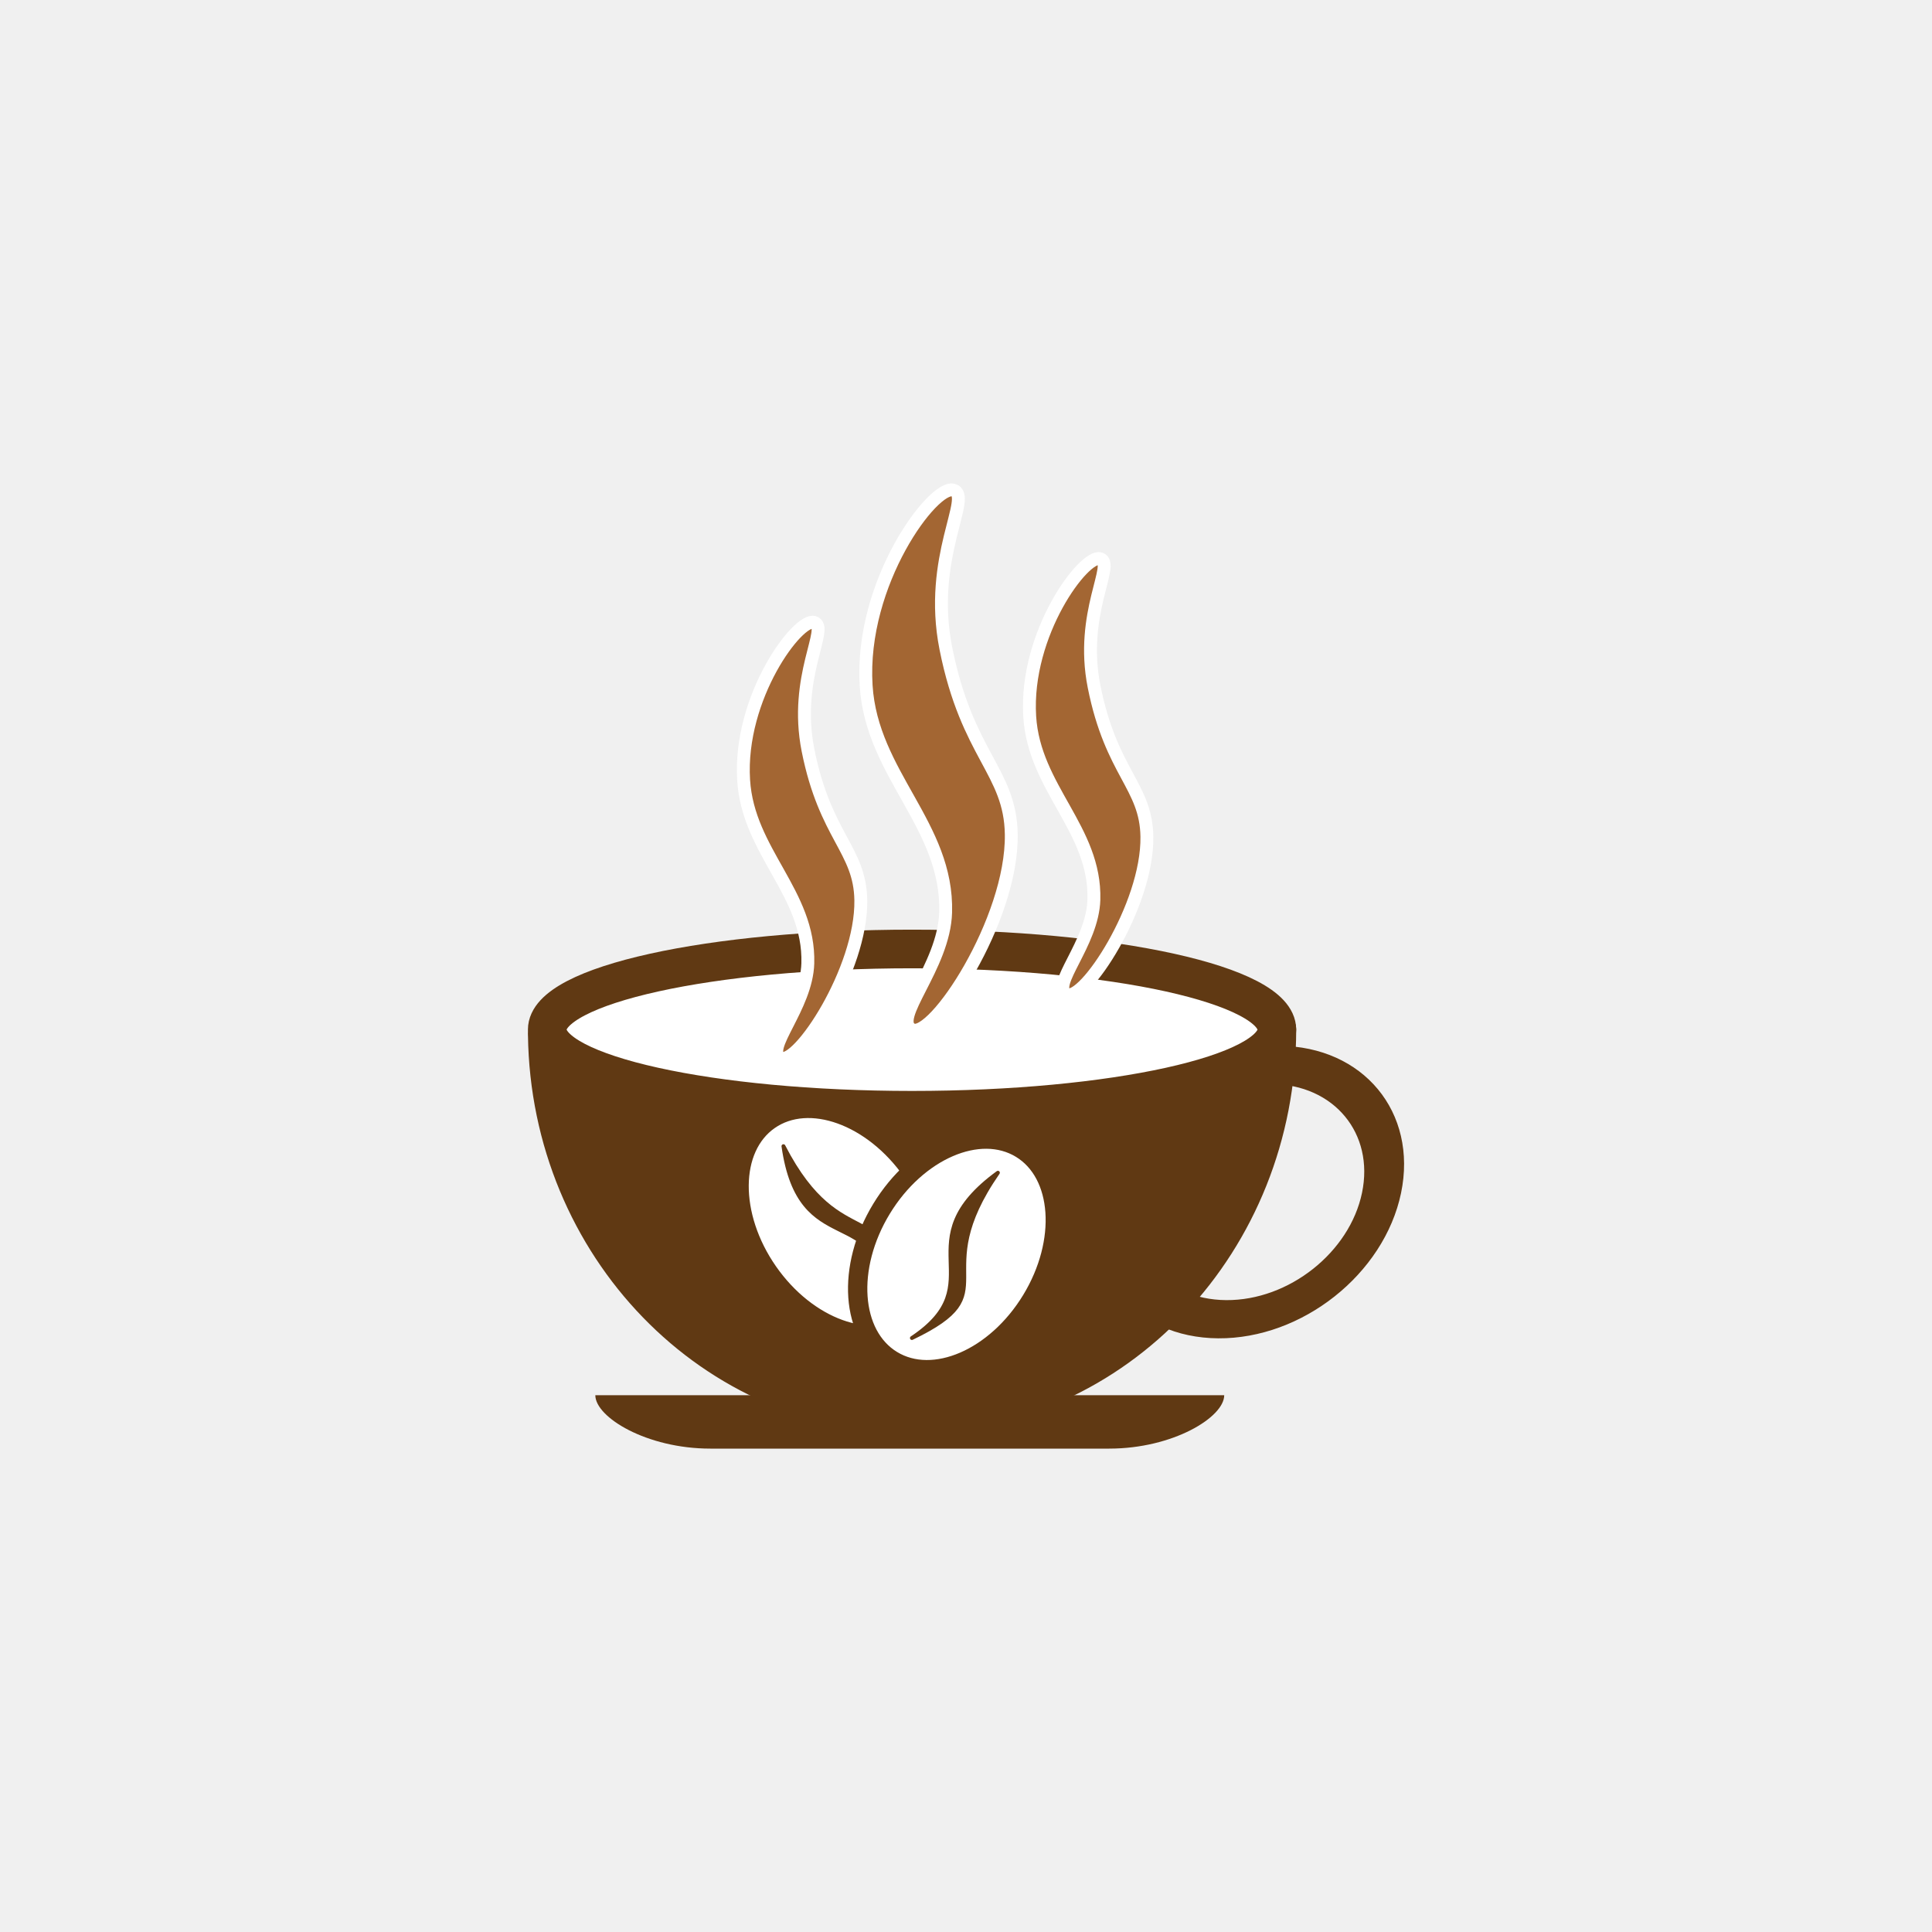
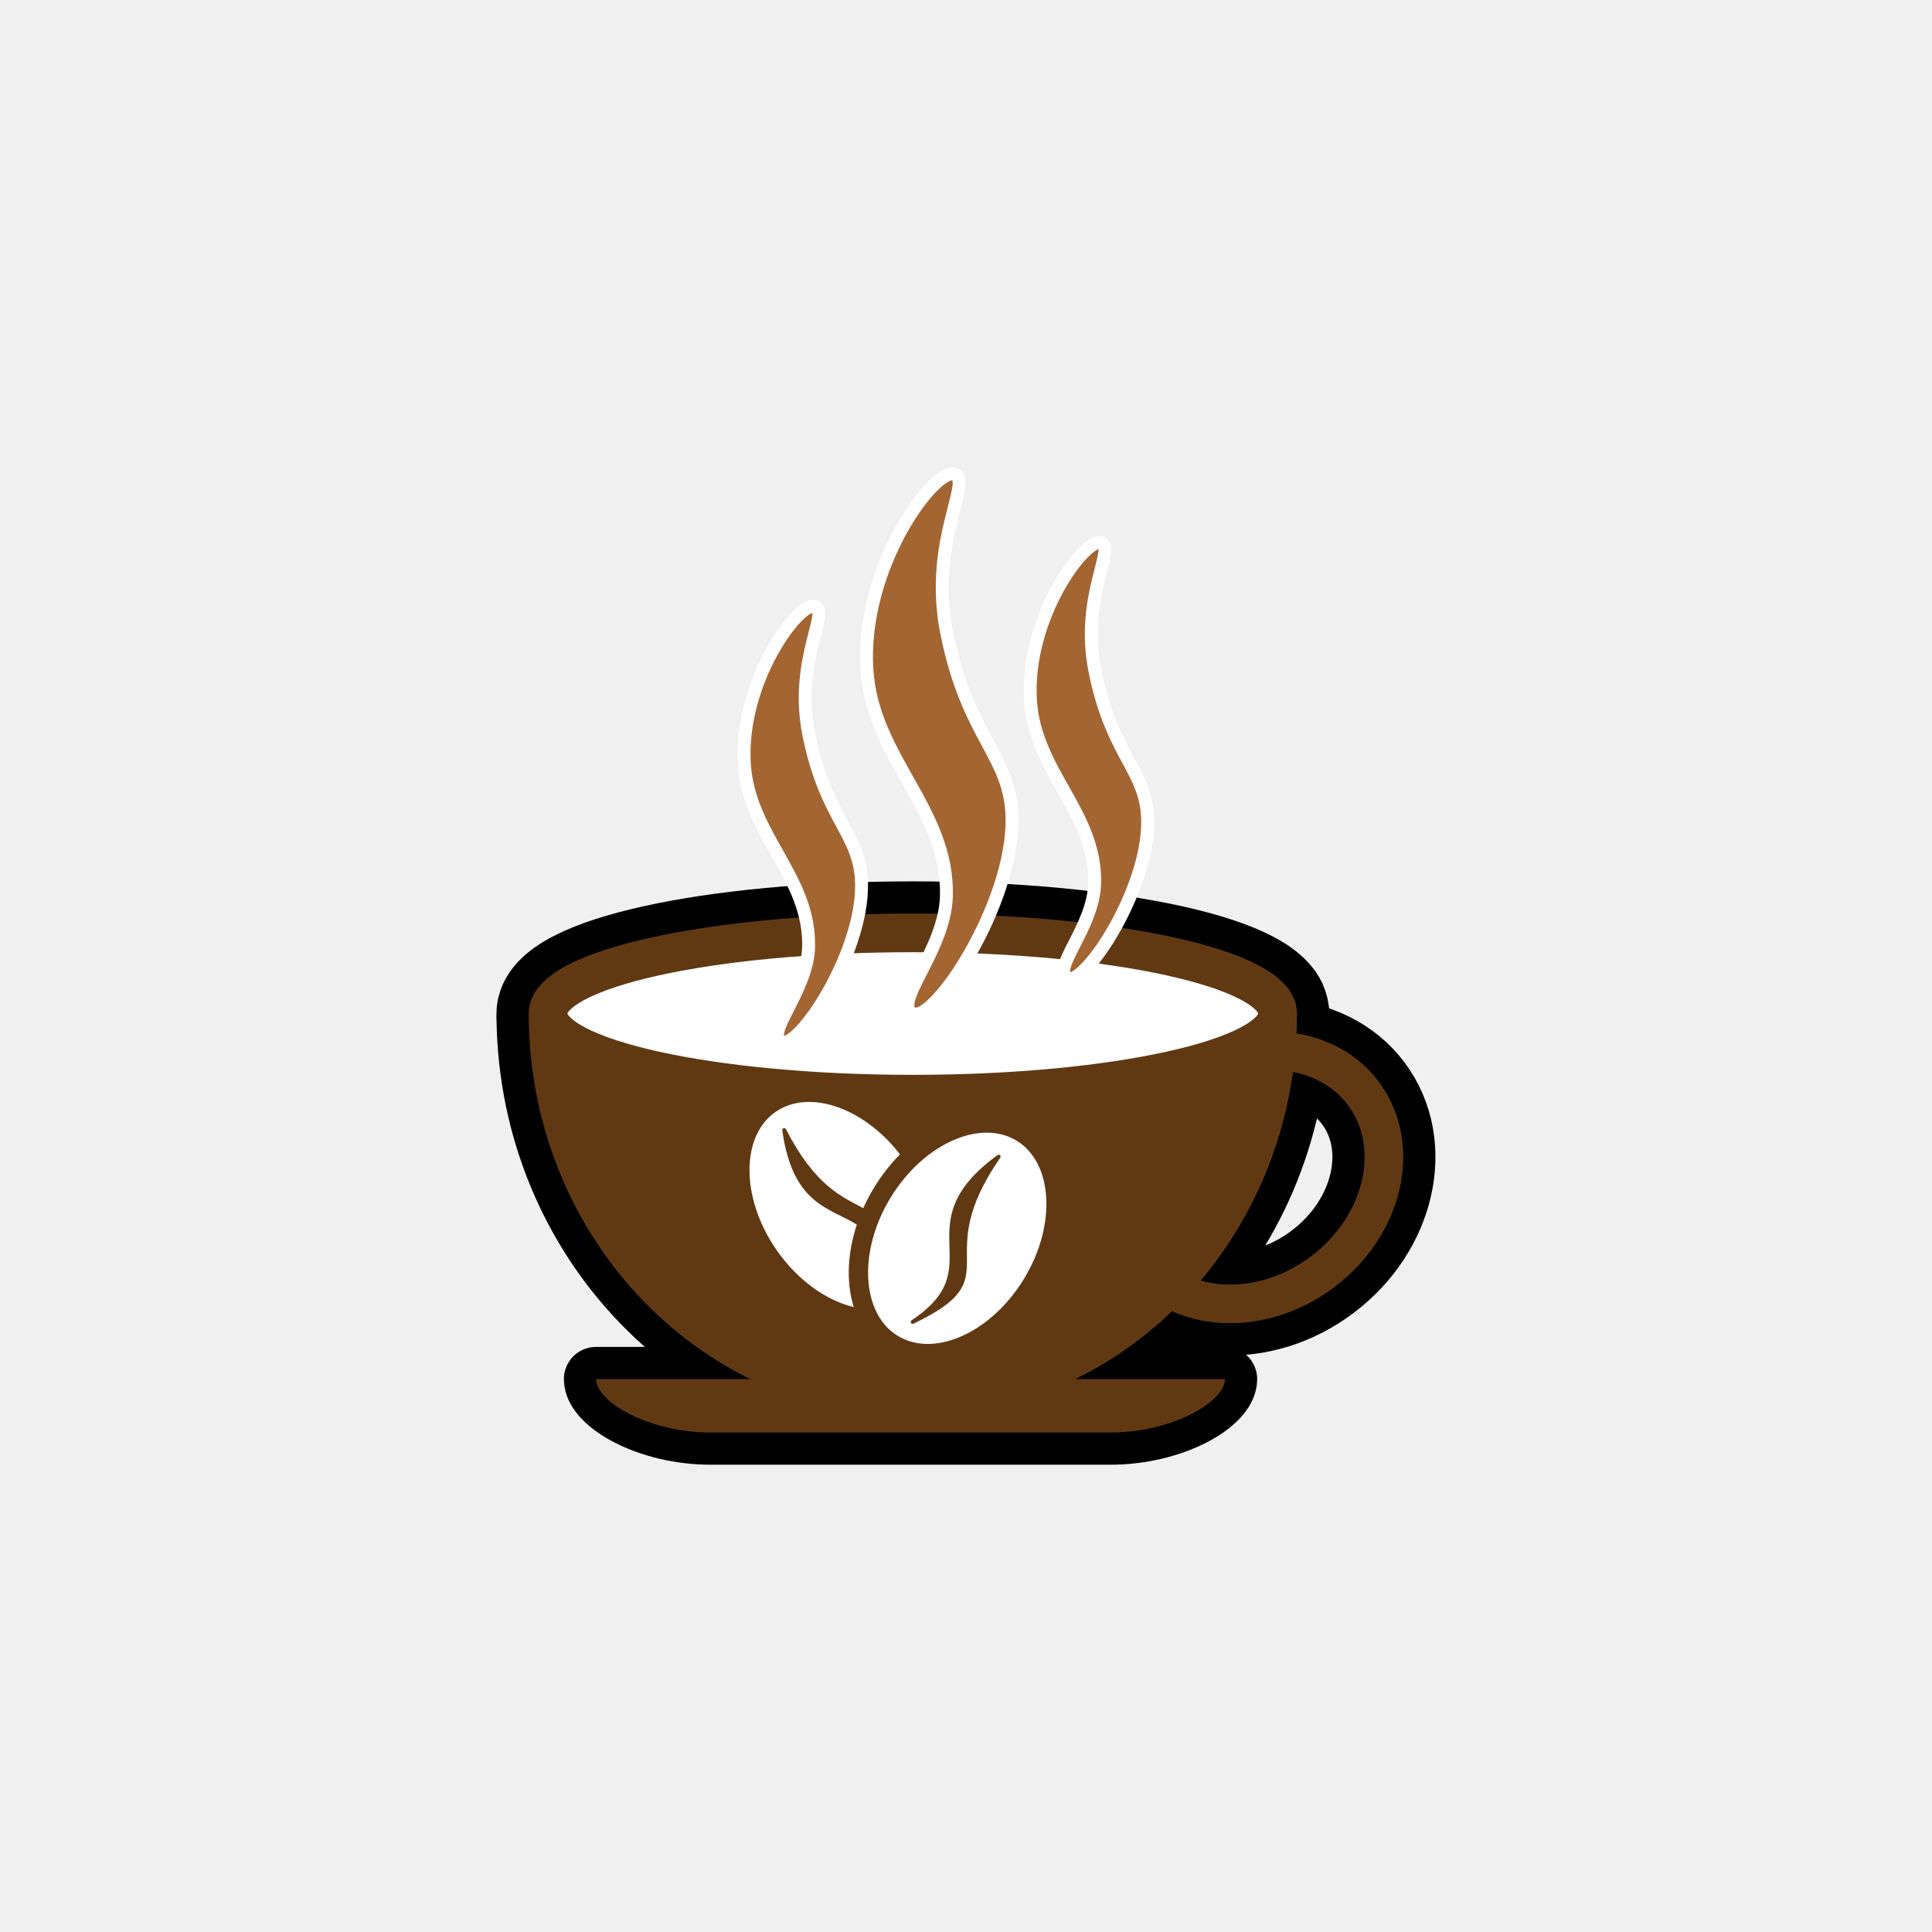
<svg xmlns="http://www.w3.org/2000/svg" width="150mm" height="150mm" viewBox="0 0 150 150" version="1.1" id="svg3147">
  <defs id="defs3141" />
  <g id="layer1">
-     <g id="g33278" style="mix-blend-mode:normal" transform="translate(875.2933,-1280.173)">
-       <path style="mix-blend-mode:normal;fill:#603913;fill-opacity:1;stroke:#603913;stroke-width:3;stroke-linecap:round;stroke-linejoin:round;stroke-miterlimit:4;stroke-dasharray:none;stroke-opacity:1;stop-color:#000000" id="path4722-5" d="m -776.157,1360.112 a 28.324,29.816 0 0 1 -28.127,29.815 28.324,29.816 0 0 1 -28.518,-29.4 l 28.321,-0.415 z" />
-       <path id="rect6032" style="fill:#603913;fill-opacity:1;stroke:none;stroke-width:3;stroke-linecap:round;stroke-linejoin:round;stroke-opacity:1;stop-color:#000000" d="m -780.245,1388.496 c 0,1.711 -3.982,4.147 -8.929,4.147 h -30.97 c -4.947,0 -8.929,-2.436 -8.929,-4.147 z" />
-       <ellipse style="fill:none;fill-opacity:1;stroke:#603913;stroke-width:3.03;stroke-linecap:round;stroke-linejoin:round;stroke-miterlimit:4;stroke-dasharray:none;stroke-opacity:1;stop-color:#000000" id="path20342" cx="-490.876" cy="1405.869" rx="10.307" ry="10.085" transform="matrix(0.9999755,0.00700456,-0.2044823,0.9788703,0,0)" />
-       <ellipse style="fill:#ffffff;stroke:#603913;stroke-width:3;stroke-linecap:square;stroke-miterlimit:4;stroke-dasharray:none;stroke-opacity:1;stop-color:#000000" id="path4722" cx="-804.481" cy="1360.112" rx="28.324" ry="6.261" />
-       <g id="g26084" transform="translate(-42.00189,23.2113)">
+     <g id="g7353" style="mix-blend-mode:normal" transform="translate(960.7346,-1205.948)">
+       <ellipse style="mix-blend-mode:normal;fill:none;stroke:#000000;stroke-width:8;stroke-linecap:round;stroke-linejoin:round;stroke-miterlimit:4;stroke-dasharray:none;stroke-opacity:1;stop-color:#000000" id="path4620-0" cx="517.37" cy="1470.114" rx="9.184" ry="10.866" transform="rotate(53.03771)" />
+       <path style="mix-blend-mode:normal;fill:none;fill-opacity:1;stroke:#000000;stroke-width:8;stroke-linecap:round;stroke-linejoin:round;stroke-miterlimit:4;stroke-dasharray:none;stroke-opacity:1;stop-color:#000000" id="path4722-5-9" d="m -861.54,1284.638 a 28.324,29.816 0 0 1 -28.127,29.815 28.324,29.816 0 0 1 -28.518,-29.4 l 28.321,-0.415 z" />
+       <path id="rect6032-2" style="mix-blend-mode:normal;fill:none;fill-opacity:1;stroke:#000000;stroke-width:5;stroke-linecap:round;stroke-linejoin:round;stroke-miterlimit:4;stroke-dasharray:none;stroke-opacity:1;stop-color:#000000" d="m -865.628,1313.022 c 0,1.711 -3.982,4.147 -8.929,4.147 h -30.97 c -4.947,0 -8.929,-2.436 -8.929,-4.147 z" />
+       <ellipse style="mix-blend-mode:normal;fill:none;stroke:#000000;stroke-width:8;stroke-linecap:square;stroke-miterlimit:4;stroke-dasharray:none;stroke-opacity:1;stop-color:#000000" id="path4722-4" cx="-889.864" cy="1284.638" rx="28.324" ry="6.261" />
+       <g id="g6719" transform="translate(-85.38299,-75.47435)">
+         <ellipse style="fill:none;stroke:#603913;stroke-width:3;stroke-linecap:round;stroke-linejoin:round;stroke-miterlimit:4;stroke-dasharray:none;stroke-opacity:1;stop-color:#000000" id="path4620" cx="629.016" cy="1447.272" rx="9.184" ry="10.866" transform="rotate(53.03771)" />
+         <path style="mix-blend-mode:normal;fill:#603913;fill-opacity:1;stroke:#603913;stroke-width:3;stroke-linecap:round;stroke-linejoin:round;stroke-miterlimit:4;stroke-dasharray:none;stroke-opacity:1;stop-color:#000000" id="path4722-5" d="m -776.157,1360.112 a 28.324,29.816 0 0 1 -28.127,29.815 28.324,29.816 0 0 1 -28.518,-29.4 l 28.321,-0.415 z" />
+         <path id="rect6032" style="fill:#603913;fill-opacity:1;stroke:none;stroke-width:3;stroke-linecap:round;stroke-linejoin:round;stroke-opacity:1;stop-color:#000000" d="m -780.245,1388.496 c 0,1.711 -3.982,4.147 -8.929,4.147 h -30.97 c -4.947,0 -8.929,-2.436 -8.929,-4.147 z" />
+         <ellipse style="fill:#ffffff;stroke:#603913;stroke-width:3;stroke-linecap:square;stroke-miterlimit:4;stroke-dasharray:none;stroke-opacity:1;stop-color:#000000" id="path4722" cx="-804.481" cy="1360.112" rx="28.324" ry="6.261" />
+       </g>
+       <g id="g26084" transform="translate(-127.3849,-52.26305)">
        <ellipse style="mix-blend-mode:normal;fill:#ffffff;fill-opacity:1;stroke:#603913;stroke-width:1.5;stroke-linecap:round;stroke-linejoin:round;stroke-miterlimit:4;stroke-dasharray:none;stroke-opacity:1;stop-color:#000000" id="path20490-1" cx="-1403.069" cy="669.881" rx="6.812" ry="9.62" transform="rotate(-34.87424)" />
        <path style="mix-blend-mode:normal;fill:#603913;fill-opacity:1;stroke:#603913;stroke-width:0.3;stroke-linecap:round;stroke-linejoin:round;stroke-miterlimit:4;stroke-dasharray:none;stroke-opacity:1" d="m -772.465,1345.95 c 4.556,8.869 8.553,3.486 8.184,11.93 -0.758,-7.709 -6.915,-2.935 -8.184,-11.93 z" id="path20748-9" />
        <ellipse style="fill:#ffffff;fill-opacity:1;stroke:#603913;stroke-width:1.5;stroke-linecap:round;stroke-linejoin:round;stroke-miterlimit:4;stroke-dasharray:none;stroke-opacity:1;stop-color:#000000" id="path20490" cx="55.526" cy="1551.552" rx="6.812" ry="9.62" transform="rotate(31.31749)" />
        <path style="fill:#603913;fill-opacity:1;stroke:#603913;stroke-width:0.3;stroke-linecap:round;stroke-linejoin:round;stroke-miterlimit:4;stroke-dasharray:none;stroke-opacity:1" d="m -755.814,1348.012 c -5.683,8.193 0.947,9.188 -6.678,12.834 6.446,-4.296 -0.663,-7.483 6.678,-12.834 z" id="path20748" />
      </g>
-       <g id="g33183" transform="matrix(0.9530809,0,0,0.9530809,-36.2263,63.79292)" style="stroke-width:1.049;stroke-miterlimit:4;stroke-dasharray:none">
+       <g id="g33183" transform="matrix(0.9530809,0,0,0.9530809,-121.6093,-11.68143)" style="stroke-width:1.049;stroke-miterlimit:4;stroke-dasharray:none">
        <path style="mix-blend-mode:normal;fill:#a36633;fill-opacity:1;stroke:#ffffff;stroke-width:1.049;stroke-linecap:round;stroke-linejoin:round;stroke-miterlimit:4;stroke-dasharray:none;stroke-opacity:1" d="m -802.716,1316.186 c 1.607,0.464 -2.085,5.454 -0.607,12.889 1.734,8.718 5.254,10.02 5.33,15.154 0.104,7.019 -6.371,16.752 -8.082,15.906 -1.711,-0.846 2.608,-5.114 2.735,-9.542 0.203,-7.091 -6.027,-11.241 -6.476,-18.483 -0.521,-8.412 5.493,-16.388 7.1,-15.924 z" id="path20748-2" />
        <path style="mix-blend-mode:normal;fill:#a36633;fill-opacity:1;stroke:#ffffff;stroke-width:1.049;stroke-linecap:round;stroke-linejoin:round;stroke-miterlimit:4;stroke-dasharray:none;stroke-opacity:1" d="m -814.063,1326.961 c 1.297,0.375 -1.684,4.404 -0.49,10.406 1.4,7.039 4.242,8.09 4.303,12.234 0.084,5.667 -5.144,13.524 -6.525,12.842 -1.381,-0.683 2.106,-4.128 2.208,-7.704 0.164,-5.725 -4.866,-9.075 -5.228,-14.922 -0.42,-6.792 4.435,-13.231 5.732,-12.856 z" id="path20748-2-2" />
        <path style="mix-blend-mode:normal;fill:#a36633;fill-opacity:1;stroke:#ffffff;stroke-width:1.049;stroke-linecap:round;stroke-linejoin:round;stroke-miterlimit:4;stroke-dasharray:none;stroke-opacity:1" d="m -790.759,1321.776 c 1.297,0.375 -1.684,4.404 -0.49,10.406 1.4,7.039 4.242,8.089 4.303,12.234 0.084,5.667 -5.144,13.524 -6.525,12.842 -1.381,-0.683 2.106,-4.129 2.208,-7.704 0.164,-5.725 -4.866,-9.075 -5.228,-14.922 -0.42,-6.792 4.435,-13.231 5.732,-12.856 z" id="path20748-2-8" />
      </g>
    </g>
  </g>
</svg>
